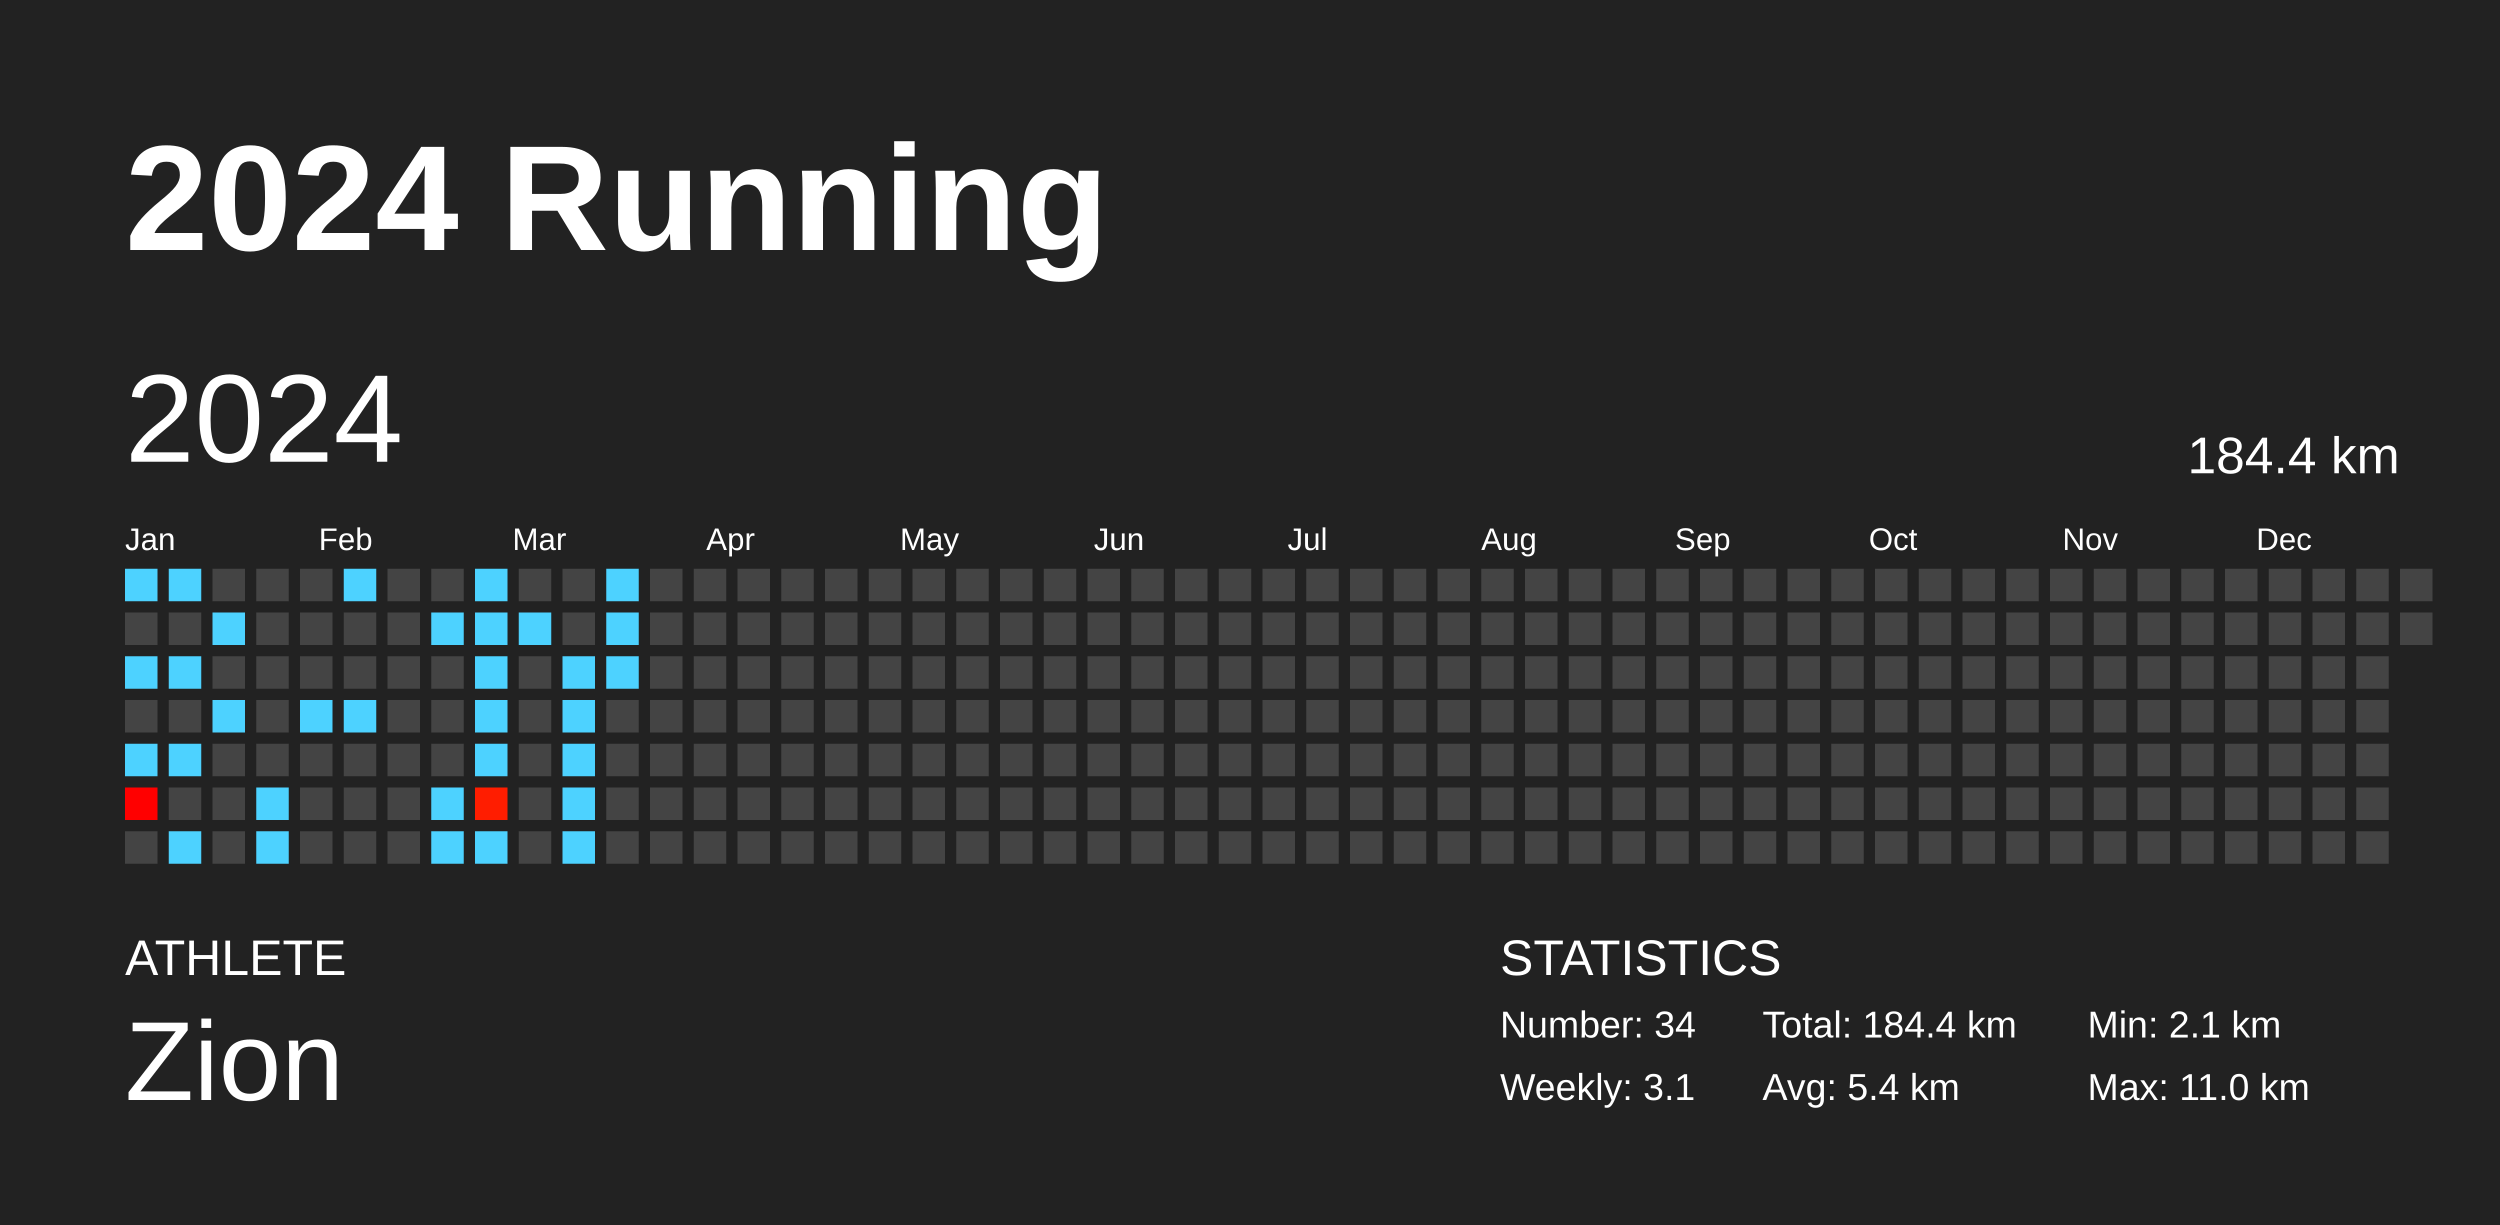
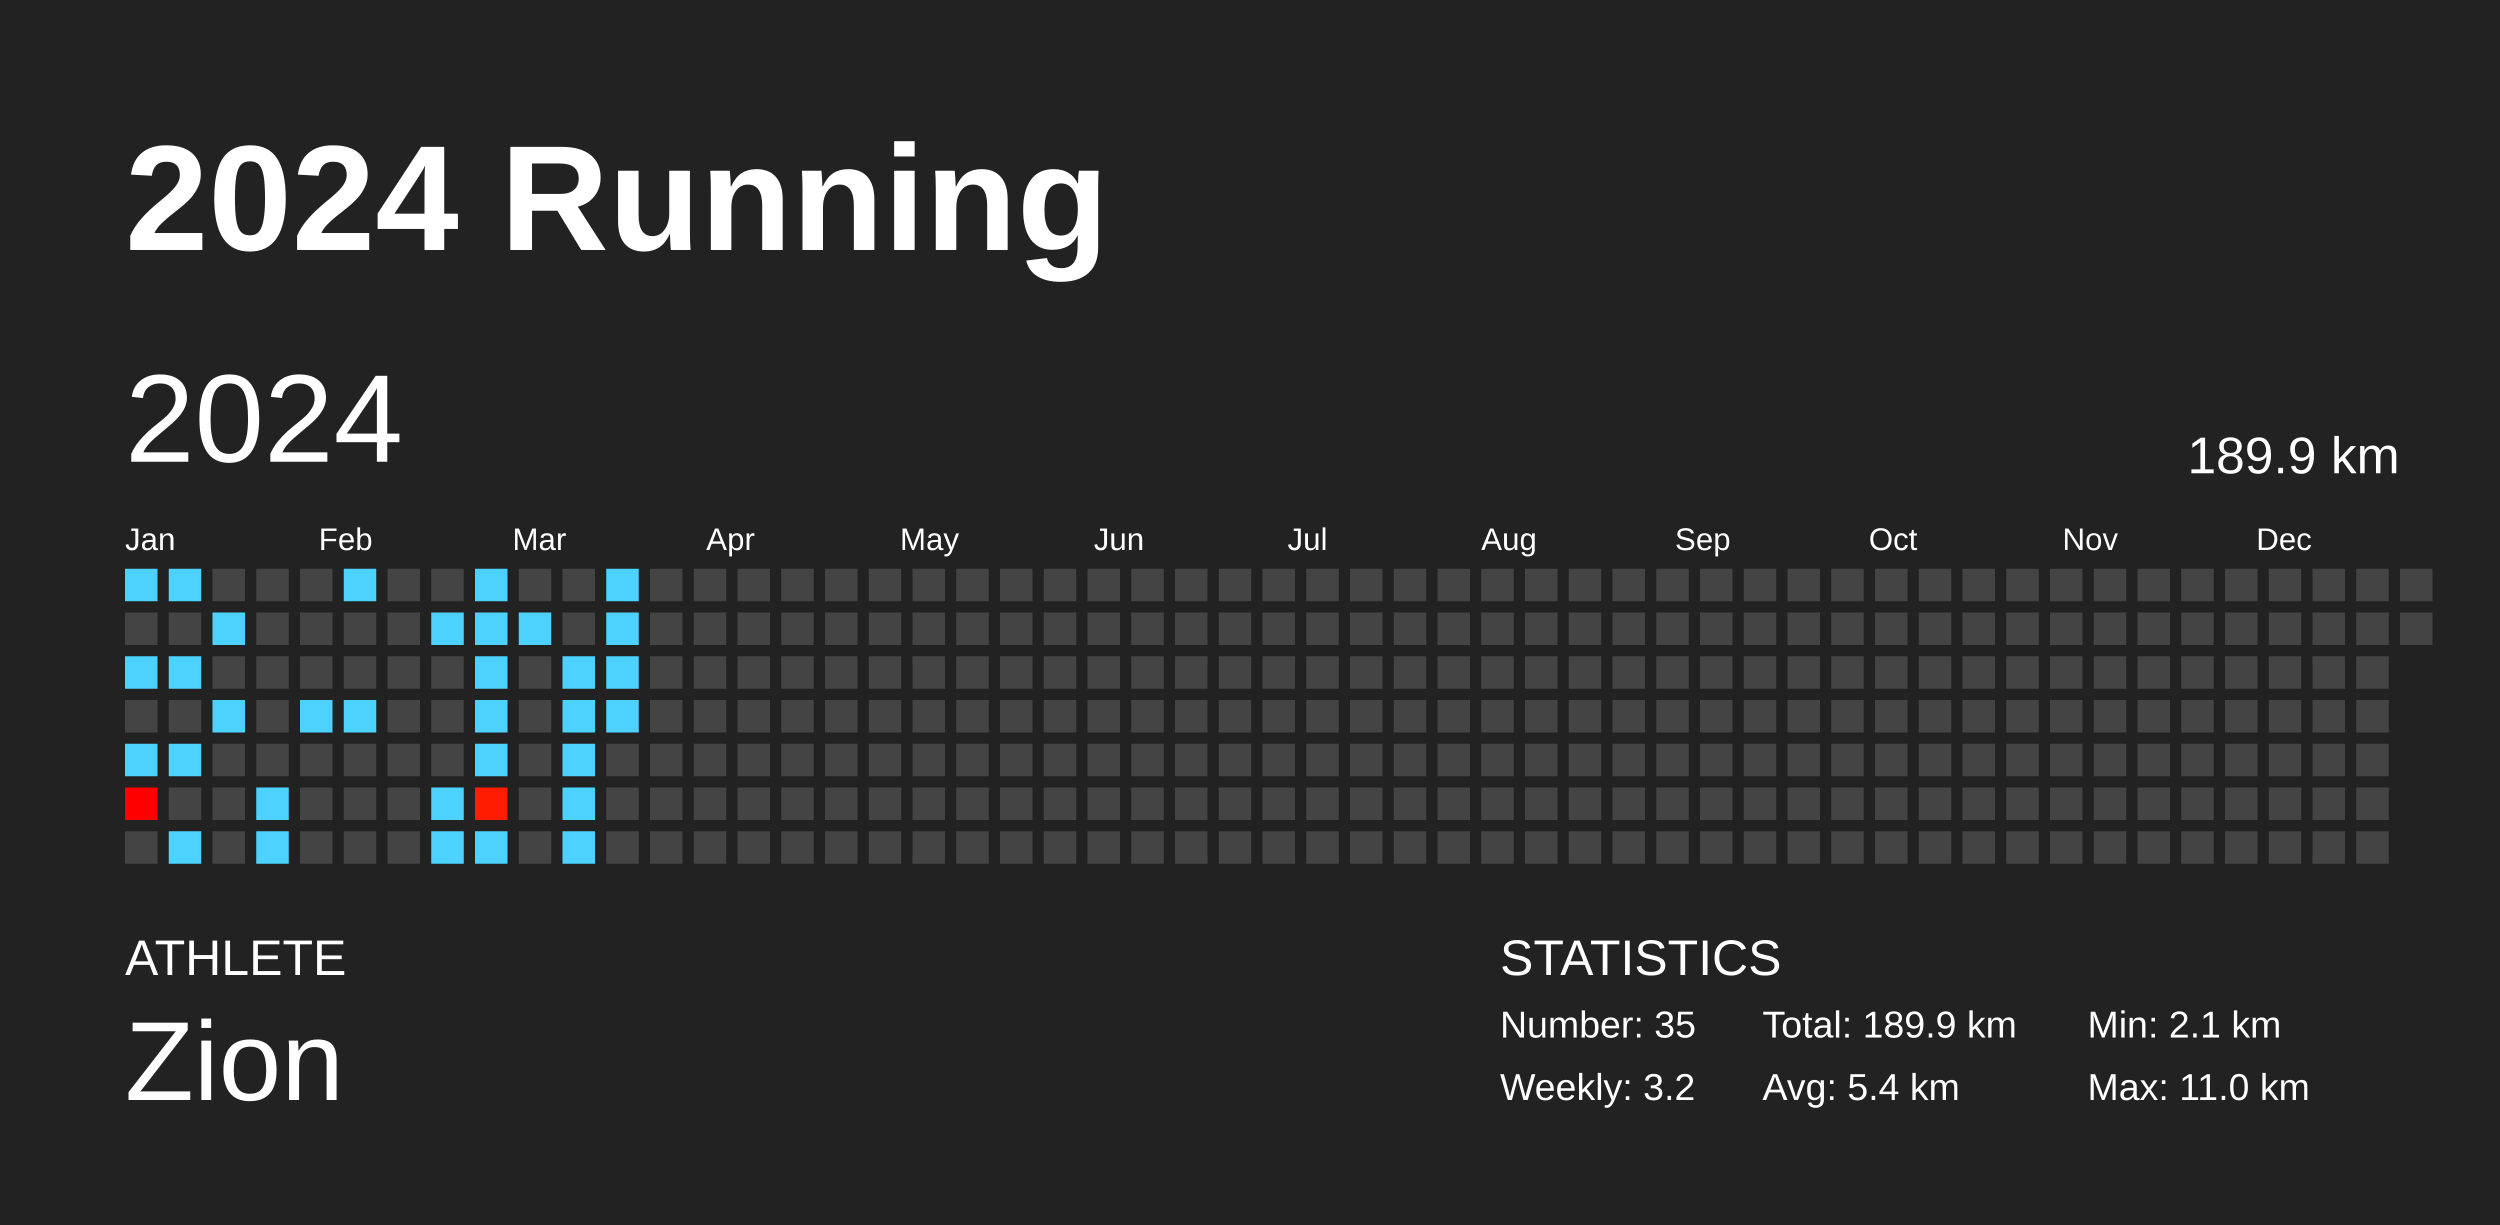
<svg xmlns="http://www.w3.org/2000/svg" baseProfile="full" height="98mm" version="1.1" viewBox="0,0,200,98" width="200mm">
  <defs />
  <rect fill="#222222" height="98" width="200" x="0" y="0" />
  <text fill="#FFFFFF" style="font-size:12px; font-family:Arial; font-weight:bold;" x="10" y="20">2024 Running</text>
  <text fill="#FFFFFF" style="font-size:4px; font-family:Arial" x="10" y="78">ATHLETE</text>
  <text fill="#FFFFFF" style="font-size:9px; font-family:Arial" x="10" y="88">Zion</text>
  <text fill="#FFFFFF" style="font-size:4px; font-family:Arial" x="120" y="78">STATISTICS</text>
-   <text fill="#FFFFFF" style="font-size:3px; font-family:Arial" x="120" y="83">Number: 34</text>
-   <text fill="#FFFFFF" style="font-size:3px; font-family:Arial" x="120" y="88">Weekly: 3.1</text>
-   <text fill="#FFFFFF" style="font-size:3px; font-family:Arial" x="141" y="83">Total: 184.4 km</text>
+   <text fill="#FFFFFF" style="font-size:3px; font-family:Arial" x="120" y="83">Number: 35</text>
+   <text fill="#FFFFFF" style="font-size:3px; font-family:Arial" x="120" y="88">Weekly: 3.2</text>
+   <text fill="#FFFFFF" style="font-size:3px; font-family:Arial" x="141" y="83">Total: 189.9 km</text>
  <text fill="#FFFFFF" style="font-size:3px; font-family:Arial" x="141" y="88">Avg: 5.4 km</text>
  <text fill="#FFFFFF" style="font-size:3px; font-family:Arial" x="167" y="83">Min: 2.1 km</text>
  <text fill="#FFFFFF" style="font-size:3px; font-family:Arial" x="167" y="88">Max: 11.0 km</text>
  <text dominant-baseline="hanging" fill="#FFFFFF" style="font-size:10.0px; font-family:Arial;" x="10" y="30">2024</text>
-   <text dominant-baseline="hanging" fill="#FFFFFF" style="font-size:4.125px; font-family:Arial;" x="175" y="35">184.4 km</text>
+   <text dominant-baseline="hanging" fill="#FFFFFF" style="font-size:4.125px; font-family:Arial;" x="175" y="35">189.9 km</text>
  <text fill="#FFFFFF" style="font-size:2.5px; font-family:Arial" x="10.0" y="44">Jan</text>
  <text fill="#FFFFFF" style="font-size:2.5px; font-family:Arial" x="25.5" y="44">Feb</text>
  <text fill="#FFFFFF" style="font-size:2.5px; font-family:Arial" x="41.0" y="44">Mar</text>
  <text fill="#FFFFFF" style="font-size:2.5px; font-family:Arial" x="56.5" y="44">Apr</text>
  <text fill="#FFFFFF" style="font-size:2.5px; font-family:Arial" x="72.0" y="44">May</text>
  <text fill="#FFFFFF" style="font-size:2.5px; font-family:Arial" x="87.5" y="44">Jun</text>
  <text fill="#FFFFFF" style="font-size:2.5px; font-family:Arial" x="103.0" y="44">Jul</text>
  <text fill="#FFFFFF" style="font-size:2.5px; font-family:Arial" x="118.5" y="44">Aug</text>
  <text fill="#FFFFFF" style="font-size:2.5px; font-family:Arial" x="134.0" y="44">Sep</text>
  <text fill="#FFFFFF" style="font-size:2.5px; font-family:Arial" x="149.5" y="44">Oct</text>
  <text fill="#FFFFFF" style="font-size:2.5px; font-family:Arial" x="165.0" y="44">Nov</text>
  <text fill="#FFFFFF" style="font-size:2.5px; font-family:Arial" x="180.5" y="44">Dec</text>
  <rect fill="#4dd2ff" height="2.6" width="2.6" x="10.0" y="45.5" />
  <rect fill="#444444" height="2.6" width="2.6" x="10.0" y="49.0" />
  <rect fill="#4dd2ff" height="2.6" width="2.6" x="10.0" y="52.5" />
  <rect fill="#444444" height="2.6" width="2.6" x="10.0" y="56.0" />
  <rect fill="#4dd2ff" height="2.6" width="2.6" x="10.0" y="59.5" />
  <rect fill="#ff0000" height="2.6" width="2.6" x="10.0" y="63.0" />
  <rect fill="#444444" height="2.6" width="2.6" x="10.0" y="66.5" />
  <rect fill="#4dd2ff" height="2.6" width="2.6" x="13.5" y="45.5" />
  <rect fill="#444444" height="2.6" width="2.6" x="13.5" y="49.0" />
  <rect fill="#4dd2ff" height="2.6" width="2.6" x="13.5" y="52.5" />
  <rect fill="#444444" height="2.6" width="2.6" x="13.5" y="56.0" />
  <rect fill="#4dd2ff" height="2.6" width="2.6" x="13.5" y="59.5" />
  <rect fill="#444444" height="2.6" width="2.6" x="13.5" y="63.0" />
  <rect fill="#4dd2ff" height="2.6" width="2.6" x="13.5" y="66.5" />
  <rect fill="#444444" height="2.6" width="2.6" x="17.0" y="45.5" />
  <rect fill="#4dd2ff" height="2.6" width="2.6" x="17.0" y="49.0" />
  <rect fill="#444444" height="2.6" width="2.6" x="17.0" y="52.5" />
  <rect fill="#4dd2ff" height="2.6" width="2.6" x="17.0" y="56.0" />
  <rect fill="#444444" height="2.6" width="2.6" x="17.0" y="59.5" />
  <rect fill="#444444" height="2.6" width="2.6" x="17.0" y="63.0" />
  <rect fill="#444444" height="2.6" width="2.6" x="17.0" y="66.5" />
  <rect fill="#444444" height="2.6" width="2.6" x="20.5" y="45.5" />
  <rect fill="#444444" height="2.6" width="2.6" x="20.5" y="49.0" />
  <rect fill="#444444" height="2.6" width="2.6" x="20.5" y="52.5" />
  <rect fill="#444444" height="2.6" width="2.6" x="20.5" y="56.0" />
  <rect fill="#444444" height="2.6" width="2.6" x="20.5" y="59.5" />
  <rect fill="#4dd2ff" height="2.6" width="2.6" x="20.5" y="63.0" />
  <rect fill="#4dd2ff" height="2.6" width="2.6" x="20.5" y="66.5" />
  <rect fill="#444444" height="2.6" width="2.6" x="24.0" y="45.5" />
  <rect fill="#444444" height="2.6" width="2.6" x="24.0" y="49.0" />
  <rect fill="#444444" height="2.6" width="2.6" x="24.0" y="52.5" />
  <rect fill="#4dd2ff" height="2.6" width="2.6" x="24.0" y="56.0" />
  <rect fill="#444444" height="2.6" width="2.6" x="24.0" y="59.5" />
  <rect fill="#444444" height="2.6" width="2.6" x="24.0" y="63.0" />
  <rect fill="#444444" height="2.6" width="2.6" x="24.0" y="66.5" />
  <rect fill="#4dd2ff" height="2.6" width="2.6" x="27.5" y="45.5" />
  <rect fill="#444444" height="2.6" width="2.6" x="27.5" y="49.0" />
  <rect fill="#444444" height="2.6" width="2.6" x="27.5" y="52.5" />
  <rect fill="#4dd2ff" height="2.6" width="2.6" x="27.5" y="56.0" />
  <rect fill="#444444" height="2.6" width="2.6" x="27.5" y="59.5" />
  <rect fill="#444444" height="2.6" width="2.6" x="27.5" y="63.0" />
  <rect fill="#444444" height="2.6" width="2.6" x="27.5" y="66.5" />
  <rect fill="#444444" height="2.6" width="2.6" x="31.0" y="45.5" />
  <rect fill="#444444" height="2.6" width="2.6" x="31.0" y="49.0" />
  <rect fill="#444444" height="2.6" width="2.6" x="31.0" y="52.5" />
  <rect fill="#444444" height="2.6" width="2.6" x="31.0" y="56.0" />
  <rect fill="#444444" height="2.6" width="2.6" x="31.0" y="59.5" />
  <rect fill="#444444" height="2.6" width="2.6" x="31.0" y="63.0" />
  <rect fill="#444444" height="2.6" width="2.6" x="31.0" y="66.5" />
  <rect fill="#444444" height="2.6" width="2.6" x="34.5" y="45.5" />
  <rect fill="#4dd2ff" height="2.6" width="2.6" x="34.5" y="49.0" />
  <rect fill="#444444" height="2.6" width="2.6" x="34.5" y="52.5" />
  <rect fill="#444444" height="2.6" width="2.6" x="34.5" y="56.0" />
  <rect fill="#444444" height="2.6" width="2.6" x="34.5" y="59.5" />
  <rect fill="#4dd2ff" height="2.6" width="2.6" x="34.5" y="63.0" />
  <rect fill="#4dd2ff" height="2.6" width="2.6" x="34.5" y="66.5" />
  <rect fill="#4dd2ff" height="2.6" width="2.6" x="38.0" y="45.5" />
  <rect fill="#4dd2ff" height="2.6" width="2.6" x="38.0" y="49.0" />
  <rect fill="#4dd2ff" height="2.6" width="2.6" x="38.0" y="52.5" />
  <rect fill="#4dd2ff" height="2.6" width="2.6" x="38.0" y="56.0" />
  <rect fill="#4dd2ff" height="2.6" width="2.6" x="38.0" y="59.5" />
  <rect fill="#ff1d00" height="2.6" width="2.6" x="38.0" y="63.0" />
  <rect fill="#4dd2ff" height="2.6" width="2.6" x="38.0" y="66.5" />
  <rect fill="#444444" height="2.6" width="2.6" x="41.5" y="45.5" />
  <rect fill="#4dd2ff" height="2.6" width="2.6" x="41.5" y="49.0" />
  <rect fill="#444444" height="2.6" width="2.6" x="41.5" y="52.5" />
  <rect fill="#444444" height="2.6" width="2.6" x="41.5" y="56.0" />
  <rect fill="#444444" height="2.6" width="2.6" x="41.5" y="59.5" />
  <rect fill="#444444" height="2.6" width="2.6" x="41.5" y="63.0" />
  <rect fill="#444444" height="2.6" width="2.6" x="41.5" y="66.5" />
  <rect fill="#444444" height="2.6" width="2.6" x="45.0" y="45.5" />
  <rect fill="#444444" height="2.6" width="2.6" x="45.0" y="49.0" />
  <rect fill="#4dd2ff" height="2.6" width="2.6" x="45.0" y="52.5" />
  <rect fill="#4dd2ff" height="2.6" width="2.6" x="45.0" y="56.0" />
  <rect fill="#4dd2ff" height="2.6" width="2.6" x="45.0" y="59.5" />
  <rect fill="#4dd2ff" height="2.6" width="2.6" x="45.0" y="63.0" />
  <rect fill="#4dd2ff" height="2.6" width="2.6" x="45.0" y="66.5" />
  <rect fill="#4dd2ff" height="2.6" width="2.6" x="48.5" y="45.5" />
  <rect fill="#4dd2ff" height="2.6" width="2.6" x="48.5" y="49.0" />
  <rect fill="#4dd2ff" height="2.6" width="2.6" x="48.5" y="52.5" />
-   <rect fill="#444444" height="2.6" width="2.6" x="48.5" y="56.0" />
+   <rect fill="#4dd2ff" height="2.6" width="2.6" x="48.5" y="56.0" />
  <rect fill="#444444" height="2.6" width="2.6" x="48.5" y="59.5" />
  <rect fill="#444444" height="2.6" width="2.6" x="48.5" y="63.0" />
  <rect fill="#444444" height="2.6" width="2.6" x="48.5" y="66.5" />
  <rect fill="#444444" height="2.6" width="2.6" x="52.0" y="45.5" />
  <rect fill="#444444" height="2.6" width="2.6" x="52.0" y="49.0" />
  <rect fill="#444444" height="2.6" width="2.6" x="52.0" y="52.5" />
  <rect fill="#444444" height="2.6" width="2.6" x="52.0" y="56.0" />
  <rect fill="#444444" height="2.6" width="2.6" x="52.0" y="59.5" />
  <rect fill="#444444" height="2.6" width="2.6" x="52.0" y="63.0" />
  <rect fill="#444444" height="2.6" width="2.6" x="52.0" y="66.5" />
  <rect fill="#444444" height="2.6" width="2.6" x="55.5" y="45.5" />
  <rect fill="#444444" height="2.6" width="2.6" x="55.5" y="49.0" />
  <rect fill="#444444" height="2.6" width="2.6" x="55.5" y="52.5" />
  <rect fill="#444444" height="2.6" width="2.6" x="55.5" y="56.0" />
  <rect fill="#444444" height="2.6" width="2.6" x="55.5" y="59.5" />
  <rect fill="#444444" height="2.6" width="2.6" x="55.5" y="63.0" />
  <rect fill="#444444" height="2.6" width="2.6" x="55.5" y="66.5" />
  <rect fill="#444444" height="2.6" width="2.6" x="59.0" y="45.5" />
  <rect fill="#444444" height="2.6" width="2.6" x="59.0" y="49.0" />
  <rect fill="#444444" height="2.6" width="2.6" x="59.0" y="52.5" />
  <rect fill="#444444" height="2.6" width="2.6" x="59.0" y="56.0" />
  <rect fill="#444444" height="2.6" width="2.6" x="59.0" y="59.5" />
  <rect fill="#444444" height="2.6" width="2.6" x="59.0" y="63.0" />
  <rect fill="#444444" height="2.6" width="2.6" x="59.0" y="66.5" />
  <rect fill="#444444" height="2.6" width="2.6" x="62.5" y="45.5" />
  <rect fill="#444444" height="2.6" width="2.6" x="62.5" y="49.0" />
  <rect fill="#444444" height="2.6" width="2.6" x="62.5" y="52.5" />
  <rect fill="#444444" height="2.6" width="2.6" x="62.5" y="56.0" />
  <rect fill="#444444" height="2.6" width="2.6" x="62.5" y="59.5" />
  <rect fill="#444444" height="2.6" width="2.6" x="62.5" y="63.0" />
  <rect fill="#444444" height="2.6" width="2.6" x="62.5" y="66.5" />
  <rect fill="#444444" height="2.6" width="2.6" x="66.0" y="45.5" />
  <rect fill="#444444" height="2.6" width="2.6" x="66.0" y="49.0" />
  <rect fill="#444444" height="2.6" width="2.6" x="66.0" y="52.5" />
  <rect fill="#444444" height="2.6" width="2.6" x="66.0" y="56.0" />
  <rect fill="#444444" height="2.6" width="2.6" x="66.0" y="59.5" />
  <rect fill="#444444" height="2.6" width="2.6" x="66.0" y="63.0" />
  <rect fill="#444444" height="2.6" width="2.6" x="66.0" y="66.5" />
  <rect fill="#444444" height="2.6" width="2.6" x="69.5" y="45.5" />
  <rect fill="#444444" height="2.6" width="2.6" x="69.5" y="49.0" />
  <rect fill="#444444" height="2.6" width="2.6" x="69.5" y="52.5" />
  <rect fill="#444444" height="2.6" width="2.6" x="69.5" y="56.0" />
  <rect fill="#444444" height="2.6" width="2.6" x="69.5" y="59.5" />
  <rect fill="#444444" height="2.6" width="2.6" x="69.5" y="63.0" />
  <rect fill="#444444" height="2.6" width="2.6" x="69.5" y="66.5" />
  <rect fill="#444444" height="2.6" width="2.6" x="73.0" y="45.5" />
  <rect fill="#444444" height="2.6" width="2.6" x="73.0" y="49.0" />
  <rect fill="#444444" height="2.6" width="2.6" x="73.0" y="52.5" />
  <rect fill="#444444" height="2.6" width="2.6" x="73.0" y="56.0" />
  <rect fill="#444444" height="2.6" width="2.6" x="73.0" y="59.5" />
  <rect fill="#444444" height="2.6" width="2.6" x="73.0" y="63.0" />
  <rect fill="#444444" height="2.6" width="2.6" x="73.0" y="66.5" />
  <rect fill="#444444" height="2.6" width="2.6" x="76.5" y="45.5" />
  <rect fill="#444444" height="2.6" width="2.6" x="76.5" y="49.0" />
  <rect fill="#444444" height="2.6" width="2.6" x="76.5" y="52.5" />
  <rect fill="#444444" height="2.6" width="2.6" x="76.5" y="56.0" />
  <rect fill="#444444" height="2.6" width="2.6" x="76.5" y="59.5" />
  <rect fill="#444444" height="2.6" width="2.6" x="76.5" y="63.0" />
  <rect fill="#444444" height="2.6" width="2.6" x="76.5" y="66.5" />
  <rect fill="#444444" height="2.6" width="2.6" x="80.0" y="45.5" />
  <rect fill="#444444" height="2.6" width="2.6" x="80.0" y="49.0" />
  <rect fill="#444444" height="2.6" width="2.6" x="80.0" y="52.5" />
  <rect fill="#444444" height="2.6" width="2.6" x="80.0" y="56.0" />
  <rect fill="#444444" height="2.6" width="2.6" x="80.0" y="59.5" />
  <rect fill="#444444" height="2.6" width="2.6" x="80.0" y="63.0" />
  <rect fill="#444444" height="2.6" width="2.6" x="80.0" y="66.5" />
  <rect fill="#444444" height="2.6" width="2.6" x="83.5" y="45.5" />
  <rect fill="#444444" height="2.6" width="2.6" x="83.5" y="49.0" />
  <rect fill="#444444" height="2.6" width="2.6" x="83.5" y="52.5" />
  <rect fill="#444444" height="2.6" width="2.6" x="83.5" y="56.0" />
  <rect fill="#444444" height="2.6" width="2.6" x="83.5" y="59.5" />
  <rect fill="#444444" height="2.6" width="2.6" x="83.5" y="63.0" />
  <rect fill="#444444" height="2.6" width="2.6" x="83.5" y="66.5" />
  <rect fill="#444444" height="2.6" width="2.6" x="87.0" y="45.5" />
  <rect fill="#444444" height="2.6" width="2.6" x="87.0" y="49.0" />
  <rect fill="#444444" height="2.6" width="2.6" x="87.0" y="52.5" />
  <rect fill="#444444" height="2.6" width="2.6" x="87.0" y="56.0" />
  <rect fill="#444444" height="2.6" width="2.6" x="87.0" y="59.5" />
  <rect fill="#444444" height="2.6" width="2.6" x="87.0" y="63.0" />
  <rect fill="#444444" height="2.6" width="2.6" x="87.0" y="66.5" />
  <rect fill="#444444" height="2.6" width="2.6" x="90.5" y="45.5" />
  <rect fill="#444444" height="2.6" width="2.6" x="90.5" y="49.0" />
  <rect fill="#444444" height="2.6" width="2.6" x="90.5" y="52.5" />
  <rect fill="#444444" height="2.6" width="2.6" x="90.5" y="56.0" />
  <rect fill="#444444" height="2.6" width="2.6" x="90.5" y="59.5" />
  <rect fill="#444444" height="2.6" width="2.6" x="90.5" y="63.0" />
  <rect fill="#444444" height="2.6" width="2.6" x="90.5" y="66.5" />
  <rect fill="#444444" height="2.6" width="2.6" x="94.0" y="45.5" />
  <rect fill="#444444" height="2.6" width="2.6" x="94.0" y="49.0" />
  <rect fill="#444444" height="2.6" width="2.6" x="94.0" y="52.5" />
  <rect fill="#444444" height="2.6" width="2.6" x="94.0" y="56.0" />
  <rect fill="#444444" height="2.6" width="2.6" x="94.0" y="59.5" />
  <rect fill="#444444" height="2.6" width="2.6" x="94.0" y="63.0" />
  <rect fill="#444444" height="2.6" width="2.6" x="94.0" y="66.5" />
  <rect fill="#444444" height="2.6" width="2.6" x="97.5" y="45.5" />
  <rect fill="#444444" height="2.6" width="2.6" x="97.5" y="49.0" />
  <rect fill="#444444" height="2.6" width="2.6" x="97.5" y="52.5" />
  <rect fill="#444444" height="2.6" width="2.6" x="97.5" y="56.0" />
  <rect fill="#444444" height="2.6" width="2.6" x="97.5" y="59.5" />
  <rect fill="#444444" height="2.6" width="2.6" x="97.5" y="63.0" />
  <rect fill="#444444" height="2.6" width="2.6" x="97.5" y="66.5" />
  <rect fill="#444444" height="2.6" width="2.6" x="101.0" y="45.5" />
  <rect fill="#444444" height="2.6" width="2.6" x="101.0" y="49.0" />
  <rect fill="#444444" height="2.6" width="2.6" x="101.0" y="52.5" />
  <rect fill="#444444" height="2.6" width="2.6" x="101.0" y="56.0" />
  <rect fill="#444444" height="2.6" width="2.6" x="101.0" y="59.5" />
  <rect fill="#444444" height="2.6" width="2.6" x="101.0" y="63.0" />
  <rect fill="#444444" height="2.6" width="2.6" x="101.0" y="66.5" />
  <rect fill="#444444" height="2.6" width="2.6" x="104.5" y="45.5" />
  <rect fill="#444444" height="2.6" width="2.6" x="104.5" y="49.0" />
  <rect fill="#444444" height="2.6" width="2.6" x="104.5" y="52.5" />
  <rect fill="#444444" height="2.6" width="2.6" x="104.5" y="56.0" />
  <rect fill="#444444" height="2.6" width="2.6" x="104.5" y="59.5" />
  <rect fill="#444444" height="2.6" width="2.6" x="104.5" y="63.0" />
  <rect fill="#444444" height="2.6" width="2.6" x="104.5" y="66.5" />
  <rect fill="#444444" height="2.6" width="2.6" x="108.0" y="45.5" />
  <rect fill="#444444" height="2.6" width="2.6" x="108.0" y="49.0" />
  <rect fill="#444444" height="2.6" width="2.6" x="108.0" y="52.5" />
  <rect fill="#444444" height="2.6" width="2.6" x="108.0" y="56.0" />
  <rect fill="#444444" height="2.6" width="2.6" x="108.0" y="59.5" />
  <rect fill="#444444" height="2.6" width="2.6" x="108.0" y="63.0" />
  <rect fill="#444444" height="2.6" width="2.6" x="108.0" y="66.5" />
  <rect fill="#444444" height="2.6" width="2.6" x="111.5" y="45.5" />
  <rect fill="#444444" height="2.6" width="2.6" x="111.5" y="49.0" />
  <rect fill="#444444" height="2.6" width="2.6" x="111.5" y="52.5" />
  <rect fill="#444444" height="2.6" width="2.6" x="111.5" y="56.0" />
  <rect fill="#444444" height="2.6" width="2.6" x="111.5" y="59.5" />
  <rect fill="#444444" height="2.6" width="2.6" x="111.5" y="63.0" />
  <rect fill="#444444" height="2.6" width="2.6" x="111.5" y="66.5" />
  <rect fill="#444444" height="2.6" width="2.6" x="115.0" y="45.5" />
  <rect fill="#444444" height="2.6" width="2.6" x="115.0" y="49.0" />
  <rect fill="#444444" height="2.6" width="2.6" x="115.0" y="52.5" />
  <rect fill="#444444" height="2.6" width="2.6" x="115.0" y="56.0" />
  <rect fill="#444444" height="2.6" width="2.6" x="115.0" y="59.5" />
  <rect fill="#444444" height="2.6" width="2.6" x="115.0" y="63.0" />
  <rect fill="#444444" height="2.6" width="2.6" x="115.0" y="66.5" />
  <rect fill="#444444" height="2.6" width="2.6" x="118.5" y="45.5" />
  <rect fill="#444444" height="2.6" width="2.6" x="118.5" y="49.0" />
  <rect fill="#444444" height="2.6" width="2.6" x="118.5" y="52.5" />
  <rect fill="#444444" height="2.6" width="2.6" x="118.5" y="56.0" />
  <rect fill="#444444" height="2.6" width="2.6" x="118.5" y="59.5" />
  <rect fill="#444444" height="2.6" width="2.6" x="118.5" y="63.0" />
  <rect fill="#444444" height="2.6" width="2.6" x="118.5" y="66.5" />
  <rect fill="#444444" height="2.6" width="2.6" x="122.0" y="45.5" />
  <rect fill="#444444" height="2.6" width="2.6" x="122.0" y="49.0" />
  <rect fill="#444444" height="2.6" width="2.6" x="122.0" y="52.5" />
  <rect fill="#444444" height="2.6" width="2.6" x="122.0" y="56.0" />
  <rect fill="#444444" height="2.6" width="2.6" x="122.0" y="59.5" />
  <rect fill="#444444" height="2.6" width="2.6" x="122.0" y="63.0" />
  <rect fill="#444444" height="2.6" width="2.6" x="122.0" y="66.5" />
  <rect fill="#444444" height="2.6" width="2.6" x="125.5" y="45.5" />
  <rect fill="#444444" height="2.6" width="2.6" x="125.5" y="49.0" />
  <rect fill="#444444" height="2.6" width="2.6" x="125.5" y="52.5" />
  <rect fill="#444444" height="2.6" width="2.6" x="125.5" y="56.0" />
  <rect fill="#444444" height="2.6" width="2.6" x="125.5" y="59.5" />
  <rect fill="#444444" height="2.6" width="2.6" x="125.5" y="63.0" />
  <rect fill="#444444" height="2.6" width="2.6" x="125.5" y="66.5" />
  <rect fill="#444444" height="2.6" width="2.6" x="129.0" y="45.5" />
  <rect fill="#444444" height="2.6" width="2.6" x="129.0" y="49.0" />
  <rect fill="#444444" height="2.6" width="2.6" x="129.0" y="52.5" />
  <rect fill="#444444" height="2.6" width="2.6" x="129.0" y="56.0" />
  <rect fill="#444444" height="2.6" width="2.6" x="129.0" y="59.5" />
  <rect fill="#444444" height="2.6" width="2.6" x="129.0" y="63.0" />
  <rect fill="#444444" height="2.6" width="2.6" x="129.0" y="66.5" />
  <rect fill="#444444" height="2.6" width="2.6" x="132.5" y="45.5" />
  <rect fill="#444444" height="2.6" width="2.6" x="132.5" y="49.0" />
  <rect fill="#444444" height="2.6" width="2.6" x="132.5" y="52.5" />
  <rect fill="#444444" height="2.6" width="2.6" x="132.5" y="56.0" />
  <rect fill="#444444" height="2.6" width="2.6" x="132.5" y="59.5" />
  <rect fill="#444444" height="2.6" width="2.6" x="132.5" y="63.0" />
  <rect fill="#444444" height="2.6" width="2.6" x="132.5" y="66.5" />
  <rect fill="#444444" height="2.6" width="2.6" x="136.0" y="45.5" />
  <rect fill="#444444" height="2.6" width="2.6" x="136.0" y="49.0" />
  <rect fill="#444444" height="2.6" width="2.6" x="136.0" y="52.5" />
  <rect fill="#444444" height="2.6" width="2.6" x="136.0" y="56.0" />
  <rect fill="#444444" height="2.6" width="2.6" x="136.0" y="59.5" />
  <rect fill="#444444" height="2.6" width="2.6" x="136.0" y="63.0" />
  <rect fill="#444444" height="2.6" width="2.6" x="136.0" y="66.5" />
  <rect fill="#444444" height="2.6" width="2.6" x="139.5" y="45.5" />
  <rect fill="#444444" height="2.6" width="2.6" x="139.5" y="49.0" />
  <rect fill="#444444" height="2.6" width="2.6" x="139.5" y="52.5" />
  <rect fill="#444444" height="2.6" width="2.6" x="139.5" y="56.0" />
  <rect fill="#444444" height="2.6" width="2.6" x="139.5" y="59.5" />
  <rect fill="#444444" height="2.6" width="2.6" x="139.5" y="63.0" />
  <rect fill="#444444" height="2.6" width="2.6" x="139.5" y="66.5" />
  <rect fill="#444444" height="2.6" width="2.6" x="143.0" y="45.5" />
  <rect fill="#444444" height="2.6" width="2.6" x="143.0" y="49.0" />
  <rect fill="#444444" height="2.6" width="2.6" x="143.0" y="52.5" />
  <rect fill="#444444" height="2.6" width="2.6" x="143.0" y="56.0" />
  <rect fill="#444444" height="2.6" width="2.6" x="143.0" y="59.5" />
  <rect fill="#444444" height="2.6" width="2.6" x="143.0" y="63.0" />
  <rect fill="#444444" height="2.6" width="2.6" x="143.0" y="66.5" />
  <rect fill="#444444" height="2.6" width="2.6" x="146.5" y="45.5" />
  <rect fill="#444444" height="2.6" width="2.6" x="146.5" y="49.0" />
  <rect fill="#444444" height="2.6" width="2.6" x="146.5" y="52.5" />
  <rect fill="#444444" height="2.6" width="2.6" x="146.5" y="56.0" />
  <rect fill="#444444" height="2.6" width="2.6" x="146.5" y="59.5" />
  <rect fill="#444444" height="2.6" width="2.6" x="146.5" y="63.0" />
  <rect fill="#444444" height="2.6" width="2.6" x="146.5" y="66.5" />
  <rect fill="#444444" height="2.6" width="2.6" x="150.0" y="45.5" />
  <rect fill="#444444" height="2.6" width="2.6" x="150.0" y="49.0" />
  <rect fill="#444444" height="2.6" width="2.6" x="150.0" y="52.5" />
  <rect fill="#444444" height="2.6" width="2.6" x="150.0" y="56.0" />
  <rect fill="#444444" height="2.6" width="2.6" x="150.0" y="59.5" />
  <rect fill="#444444" height="2.6" width="2.6" x="150.0" y="63.0" />
  <rect fill="#444444" height="2.6" width="2.6" x="150.0" y="66.5" />
  <rect fill="#444444" height="2.6" width="2.6" x="153.5" y="45.5" />
  <rect fill="#444444" height="2.6" width="2.6" x="153.5" y="49.0" />
  <rect fill="#444444" height="2.6" width="2.6" x="153.5" y="52.5" />
  <rect fill="#444444" height="2.6" width="2.6" x="153.5" y="56.0" />
  <rect fill="#444444" height="2.6" width="2.6" x="153.5" y="59.5" />
  <rect fill="#444444" height="2.6" width="2.6" x="153.5" y="63.0" />
  <rect fill="#444444" height="2.6" width="2.6" x="153.5" y="66.5" />
  <rect fill="#444444" height="2.6" width="2.6" x="157.0" y="45.5" />
  <rect fill="#444444" height="2.6" width="2.6" x="157.0" y="49.0" />
  <rect fill="#444444" height="2.6" width="2.6" x="157.0" y="52.5" />
  <rect fill="#444444" height="2.6" width="2.6" x="157.0" y="56.0" />
  <rect fill="#444444" height="2.6" width="2.6" x="157.0" y="59.5" />
  <rect fill="#444444" height="2.6" width="2.6" x="157.0" y="63.0" />
  <rect fill="#444444" height="2.6" width="2.6" x="157.0" y="66.5" />
  <rect fill="#444444" height="2.6" width="2.6" x="160.5" y="45.5" />
  <rect fill="#444444" height="2.6" width="2.6" x="160.5" y="49.0" />
  <rect fill="#444444" height="2.6" width="2.6" x="160.5" y="52.5" />
  <rect fill="#444444" height="2.6" width="2.6" x="160.5" y="56.0" />
  <rect fill="#444444" height="2.6" width="2.6" x="160.5" y="59.5" />
  <rect fill="#444444" height="2.6" width="2.6" x="160.5" y="63.0" />
  <rect fill="#444444" height="2.6" width="2.6" x="160.5" y="66.5" />
  <rect fill="#444444" height="2.6" width="2.6" x="164.0" y="45.5" />
  <rect fill="#444444" height="2.6" width="2.6" x="164.0" y="49.0" />
  <rect fill="#444444" height="2.6" width="2.6" x="164.0" y="52.5" />
  <rect fill="#444444" height="2.6" width="2.6" x="164.0" y="56.0" />
  <rect fill="#444444" height="2.6" width="2.6" x="164.0" y="59.5" />
  <rect fill="#444444" height="2.6" width="2.6" x="164.0" y="63.0" />
  <rect fill="#444444" height="2.6" width="2.6" x="164.0" y="66.5" />
  <rect fill="#444444" height="2.6" width="2.6" x="167.5" y="45.5" />
  <rect fill="#444444" height="2.6" width="2.6" x="167.5" y="49.0" />
  <rect fill="#444444" height="2.6" width="2.6" x="167.5" y="52.5" />
  <rect fill="#444444" height="2.6" width="2.6" x="167.5" y="56.0" />
  <rect fill="#444444" height="2.6" width="2.6" x="167.5" y="59.5" />
  <rect fill="#444444" height="2.6" width="2.6" x="167.5" y="63.0" />
  <rect fill="#444444" height="2.6" width="2.6" x="167.5" y="66.5" />
  <rect fill="#444444" height="2.6" width="2.6" x="171.0" y="45.5" />
  <rect fill="#444444" height="2.6" width="2.6" x="171.0" y="49.0" />
  <rect fill="#444444" height="2.6" width="2.6" x="171.0" y="52.5" />
  <rect fill="#444444" height="2.6" width="2.6" x="171.0" y="56.0" />
  <rect fill="#444444" height="2.6" width="2.6" x="171.0" y="59.5" />
  <rect fill="#444444" height="2.6" width="2.6" x="171.0" y="63.0" />
  <rect fill="#444444" height="2.6" width="2.6" x="171.0" y="66.5" />
  <rect fill="#444444" height="2.6" width="2.6" x="174.5" y="45.5" />
  <rect fill="#444444" height="2.6" width="2.6" x="174.5" y="49.0" />
  <rect fill="#444444" height="2.6" width="2.6" x="174.5" y="52.5" />
  <rect fill="#444444" height="2.6" width="2.6" x="174.5" y="56.0" />
  <rect fill="#444444" height="2.6" width="2.6" x="174.5" y="59.5" />
  <rect fill="#444444" height="2.6" width="2.6" x="174.5" y="63.0" />
  <rect fill="#444444" height="2.6" width="2.6" x="174.5" y="66.5" />
  <rect fill="#444444" height="2.6" width="2.6" x="178.0" y="45.5" />
  <rect fill="#444444" height="2.6" width="2.6" x="178.0" y="49.0" />
  <rect fill="#444444" height="2.6" width="2.6" x="178.0" y="52.5" />
  <rect fill="#444444" height="2.6" width="2.6" x="178.0" y="56.0" />
  <rect fill="#444444" height="2.6" width="2.6" x="178.0" y="59.5" />
  <rect fill="#444444" height="2.6" width="2.6" x="178.0" y="63.0" />
  <rect fill="#444444" height="2.6" width="2.6" x="178.0" y="66.5" />
  <rect fill="#444444" height="2.6" width="2.6" x="181.5" y="45.5" />
  <rect fill="#444444" height="2.6" width="2.6" x="181.5" y="49.0" />
  <rect fill="#444444" height="2.6" width="2.6" x="181.5" y="52.5" />
  <rect fill="#444444" height="2.6" width="2.6" x="181.5" y="56.0" />
  <rect fill="#444444" height="2.6" width="2.6" x="181.5" y="59.5" />
  <rect fill="#444444" height="2.6" width="2.6" x="181.5" y="63.0" />
  <rect fill="#444444" height="2.6" width="2.6" x="181.5" y="66.5" />
  <rect fill="#444444" height="2.6" width="2.6" x="185.0" y="45.5" />
  <rect fill="#444444" height="2.6" width="2.6" x="185.0" y="49.0" />
  <rect fill="#444444" height="2.6" width="2.6" x="185.0" y="52.5" />
  <rect fill="#444444" height="2.6" width="2.6" x="185.0" y="56.0" />
  <rect fill="#444444" height="2.6" width="2.6" x="185.0" y="59.5" />
  <rect fill="#444444" height="2.6" width="2.6" x="185.0" y="63.0" />
  <rect fill="#444444" height="2.6" width="2.6" x="185.0" y="66.5" />
  <rect fill="#444444" height="2.6" width="2.6" x="188.5" y="45.5" />
  <rect fill="#444444" height="2.6" width="2.6" x="188.5" y="49.0" />
  <rect fill="#444444" height="2.6" width="2.6" x="188.5" y="52.5" />
  <rect fill="#444444" height="2.6" width="2.6" x="188.5" y="56.0" />
  <rect fill="#444444" height="2.6" width="2.6" x="188.5" y="59.5" />
  <rect fill="#444444" height="2.6" width="2.6" x="188.5" y="63.0" />
  <rect fill="#444444" height="2.6" width="2.6" x="188.5" y="66.5" />
  <rect fill="#444444" height="2.6" width="2.6" x="192.0" y="45.5" />
  <rect fill="#444444" height="2.6" width="2.6" x="192.0" y="49.0" />
</svg>
